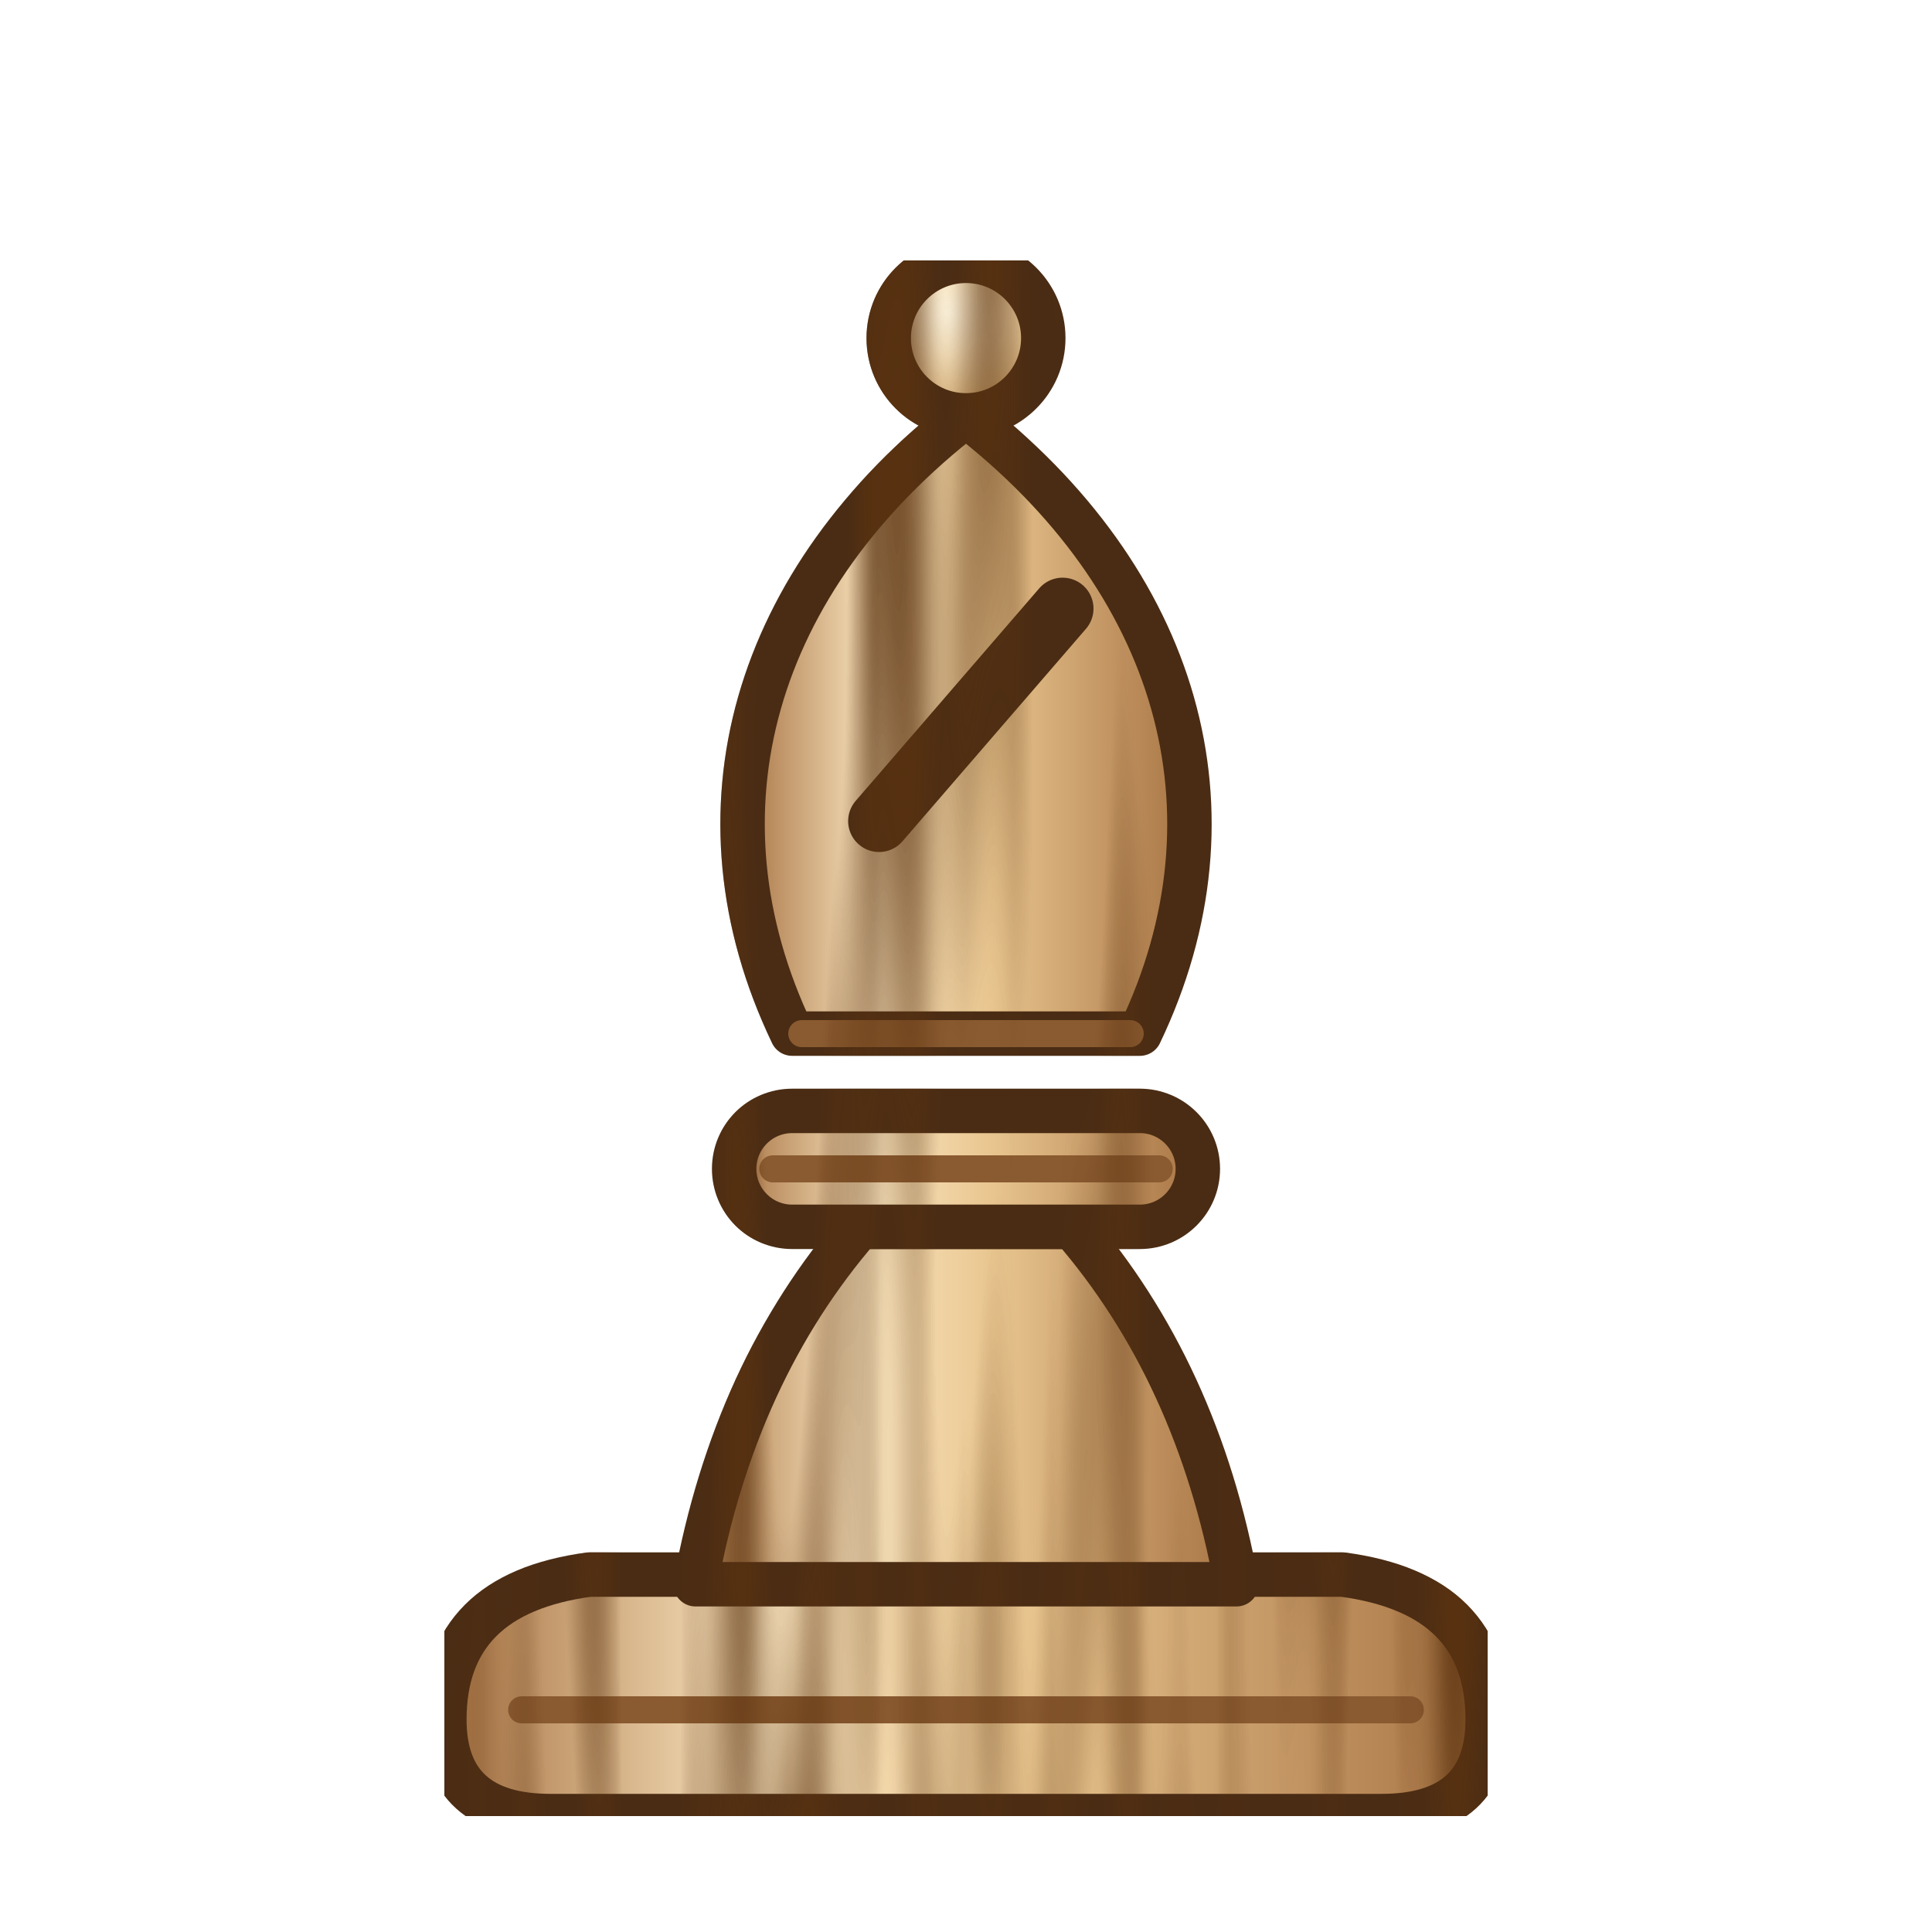
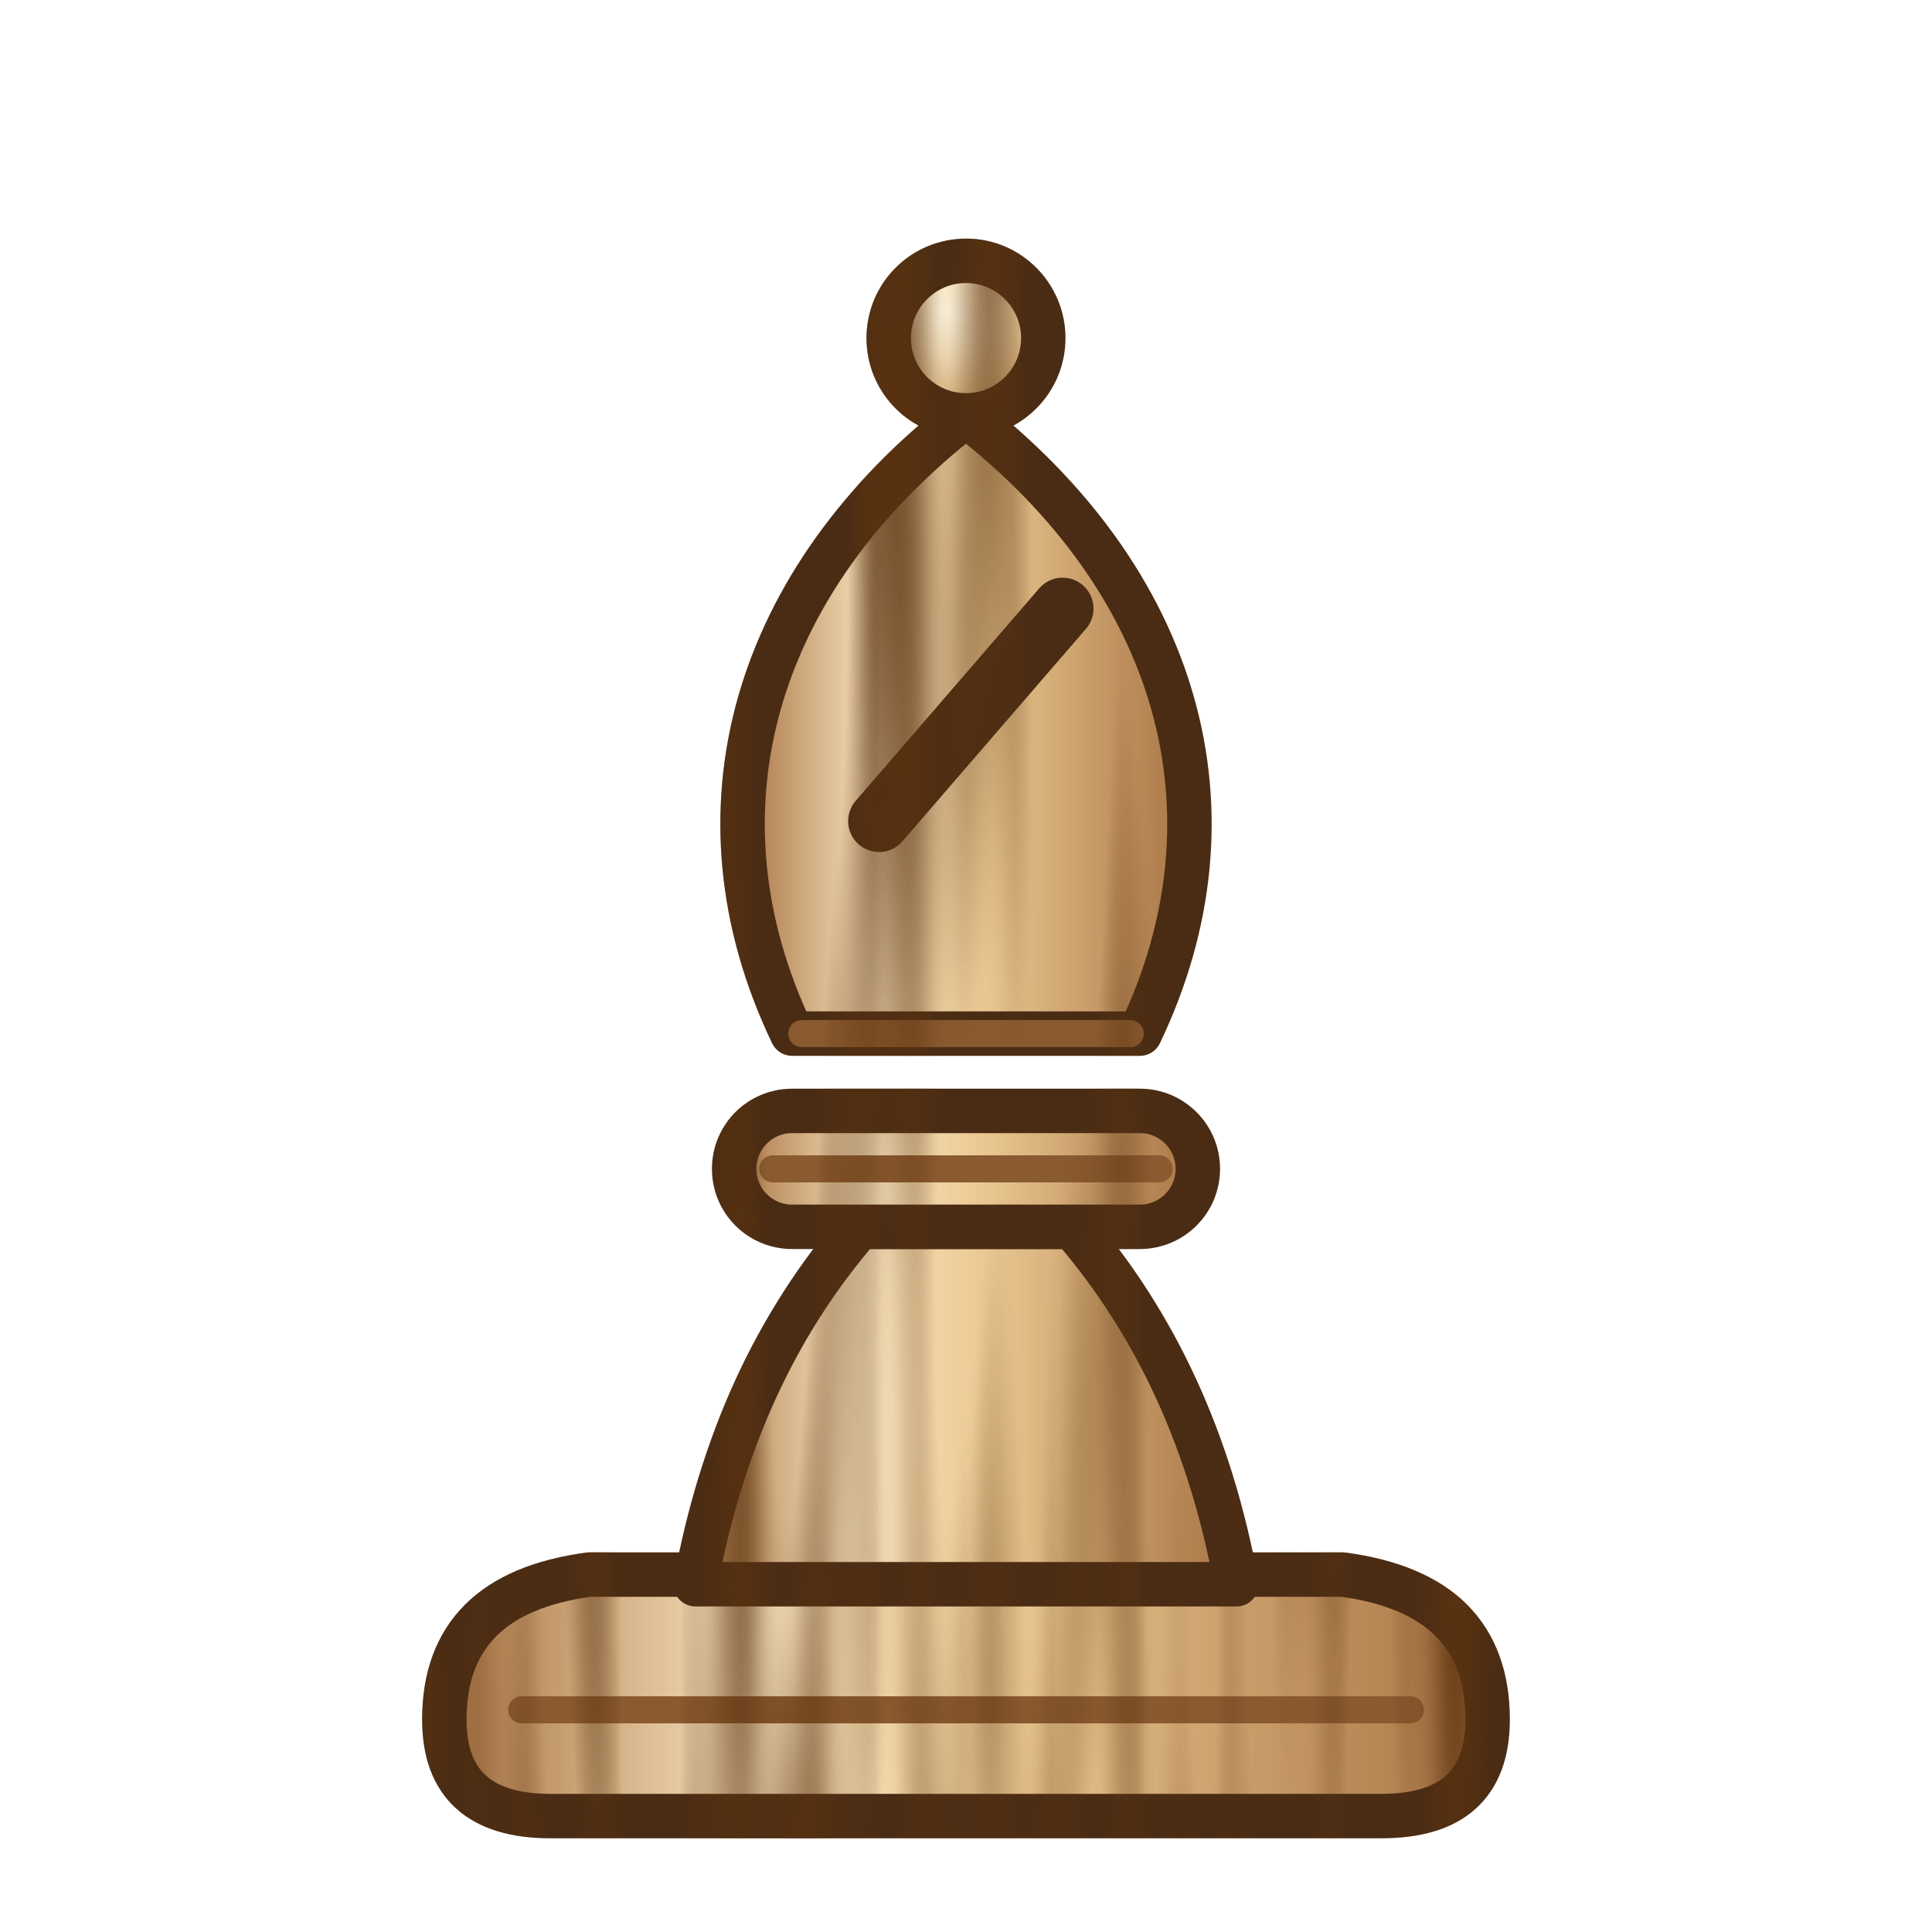
<svg xmlns="http://www.w3.org/2000/svg" viewBox="0 0 100 100">
  <defs>
    <linearGradient id="g" x1="0" y1="0" x2="1" y2="0">
      <stop offset="0" stop-color="#a87444" />
      <stop offset=".3" stop-color="#fbe7c2" />
      <stop offset=".55" stop-color="#e9c690" />
      <stop offset="1" stop-color="#a87444" />
    </linearGradient>
    <radialGradient id="gr" cx=".38" cy=".34" r=".75">
      <stop offset="0" stop-color="#fff6e0" />
      <stop offset=".35" stop-color="#fbe7c2" />
      <stop offset=".75" stop-color="#e9c690" />
      <stop offset="1" stop-color="#a87444" />
    </radialGradient>
-     <filter id="wood" x="0" y="0" width="100%" height="100%" color-interpolation-filters="sRGB">
+     <filter id="wood" x="-8%" y="-8%" width="116%" height="116%" color-interpolation-filters="sRGB">
      <feTurbulence type="fractalNoise" baseFrequency="0.22 0.012" numOctaves="2" seed="5" result="n" />
      <feColorMatrix in="n" type="matrix" values="0 0 0 0 0.36  0 0 0 0 0.20  0 0 0 0 0.06  0 0 0 -2.6 1.45" result="gr" />
      <feComposite in="gr" in2="SourceAlpha" operator="in" result="gi" />
      <feMerge>
        <feMergeNode in="SourceGraphic" />
        <feMergeNode in="gi" />
      </feMerge>
    </filter>
    <style>.gv{fill:none;stroke:#8a5a30;stroke-width:1.4;stroke-linecap:round}.eye{fill:#4a2c14;stroke:none}</style>
  </defs>
  <g filter="url(#wood)" stroke="#4a2c14" stroke-width="2.3" stroke-linejoin="round" stroke-linecap="round">
    <path d="M23 89 Q23 82.5 30.5 81.5 H69.5 Q77 82.5 77 89 Q77 94 71.5 94 H28.5 Q23 94 23 89Z" fill="url(#g)" />
    <path d="M27 88.5 H73" class="gv" />
    <path d="M36 82 Q38 71 44.5 63.5 H55.5 Q62 71 64 82Z" fill="url(#g)" />
    <rect x="38" y="57.5" width="24" height="6" rx="3" fill="url(#g)" />
    <path d="M40 60.5 H60" class="gv" />
    <path d="M50 21.5 C61 30 64.5 42 59 53.5 H41 C35.5 42 39 30 50 21.5Z" fill="url(#g)" />
    <path d="M55 31.5 L45.5 42.5" style="stroke-width:3.2" />
    <path d="M41.5 53.5 H58.5" class="gv" />
    <circle cx="50" cy="17.5" r="4" fill="url(#gr)" />
  </g>
</svg>
